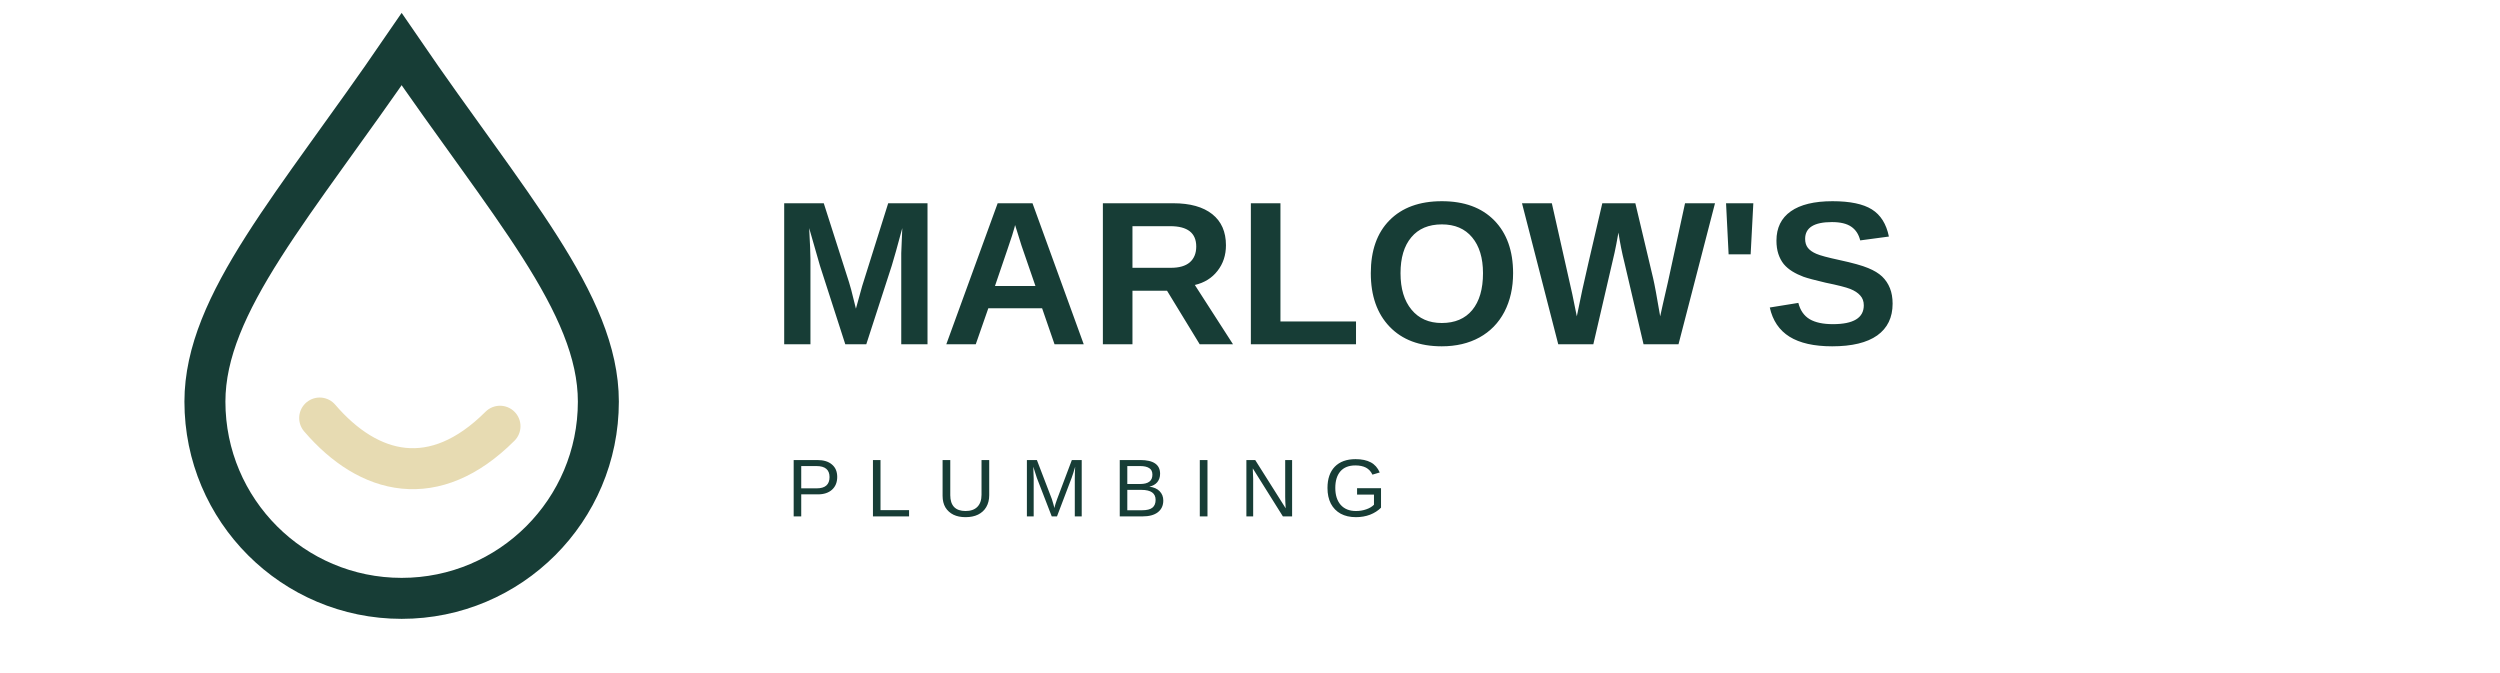
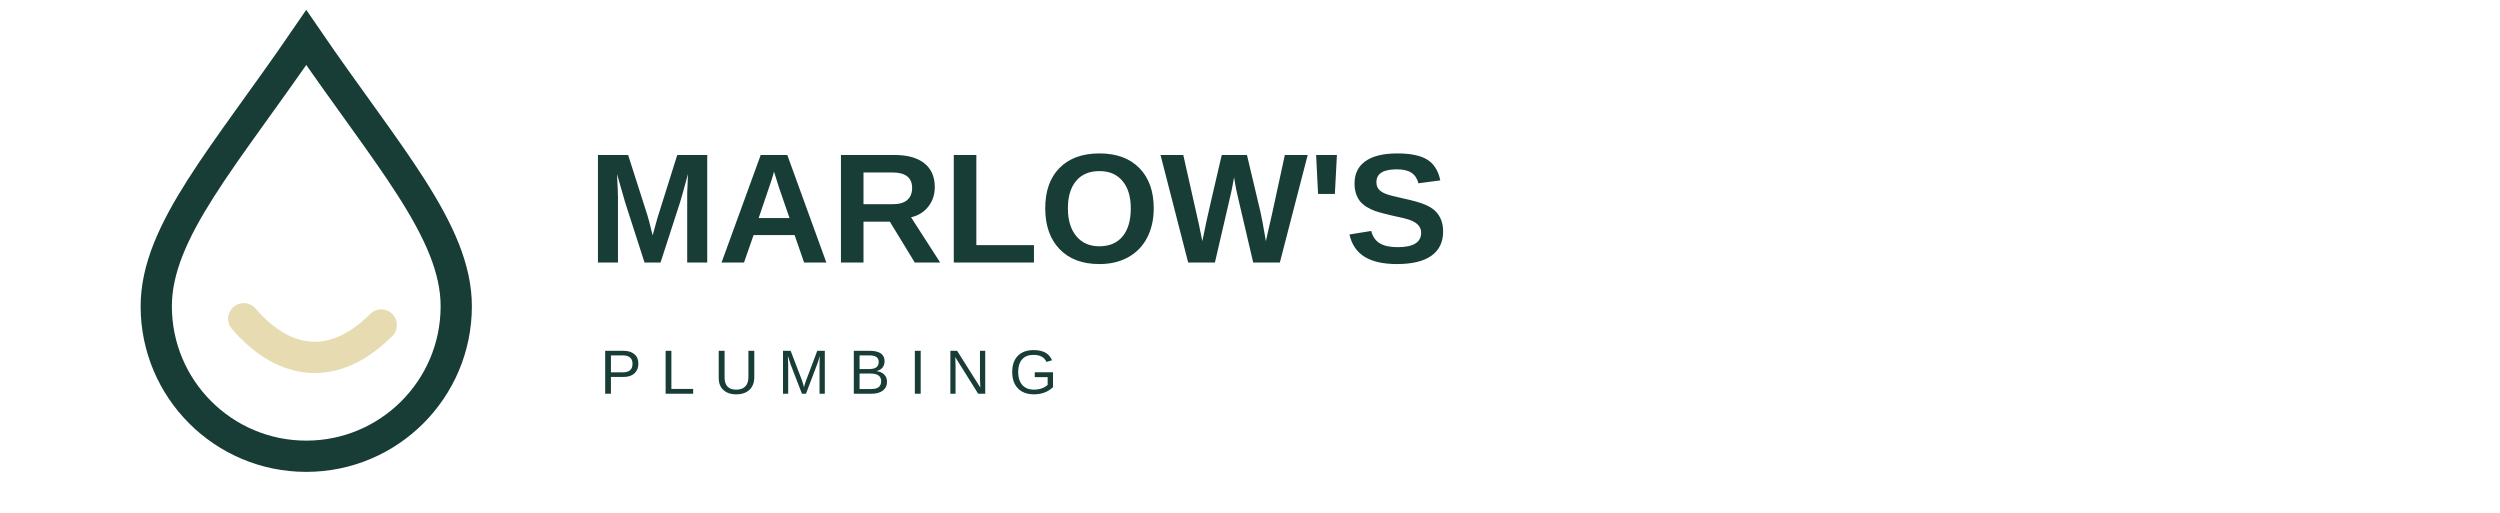
- <svg xmlns="http://www.w3.org/2000/svg" viewBox="0 0 305 82" role="img" aria-label="Marlow's Plumbing, Inc. logo concept C">
+ <svg xmlns="http://www.w3.org/2000/svg" viewBox="0 0 400 82" role="img" aria-label="Marlow's Plumbing, Inc. logo concept C">
  <path d="M49 6c-13 19-24 31-24 43a24 24 0 0 0 48 0C73 37 62 25 49 6Z" fill="none" stroke="#173d36" stroke-width="5" />
  <path d="M39 51c6 7 14 9 22 1" fill="none" stroke="#e7dbb2" stroke-width="5" stroke-linecap="round" />
  <text x="94" y="42" fill="#173d36" font-family="Arial,sans-serif" font-size="25" font-weight="800">MARLOW'S</text>
  <text x="96" y="63" fill="#173d36" font-family="Arial,sans-serif" font-size="10" letter-spacing="3">PLUMBING</text>
</svg>
